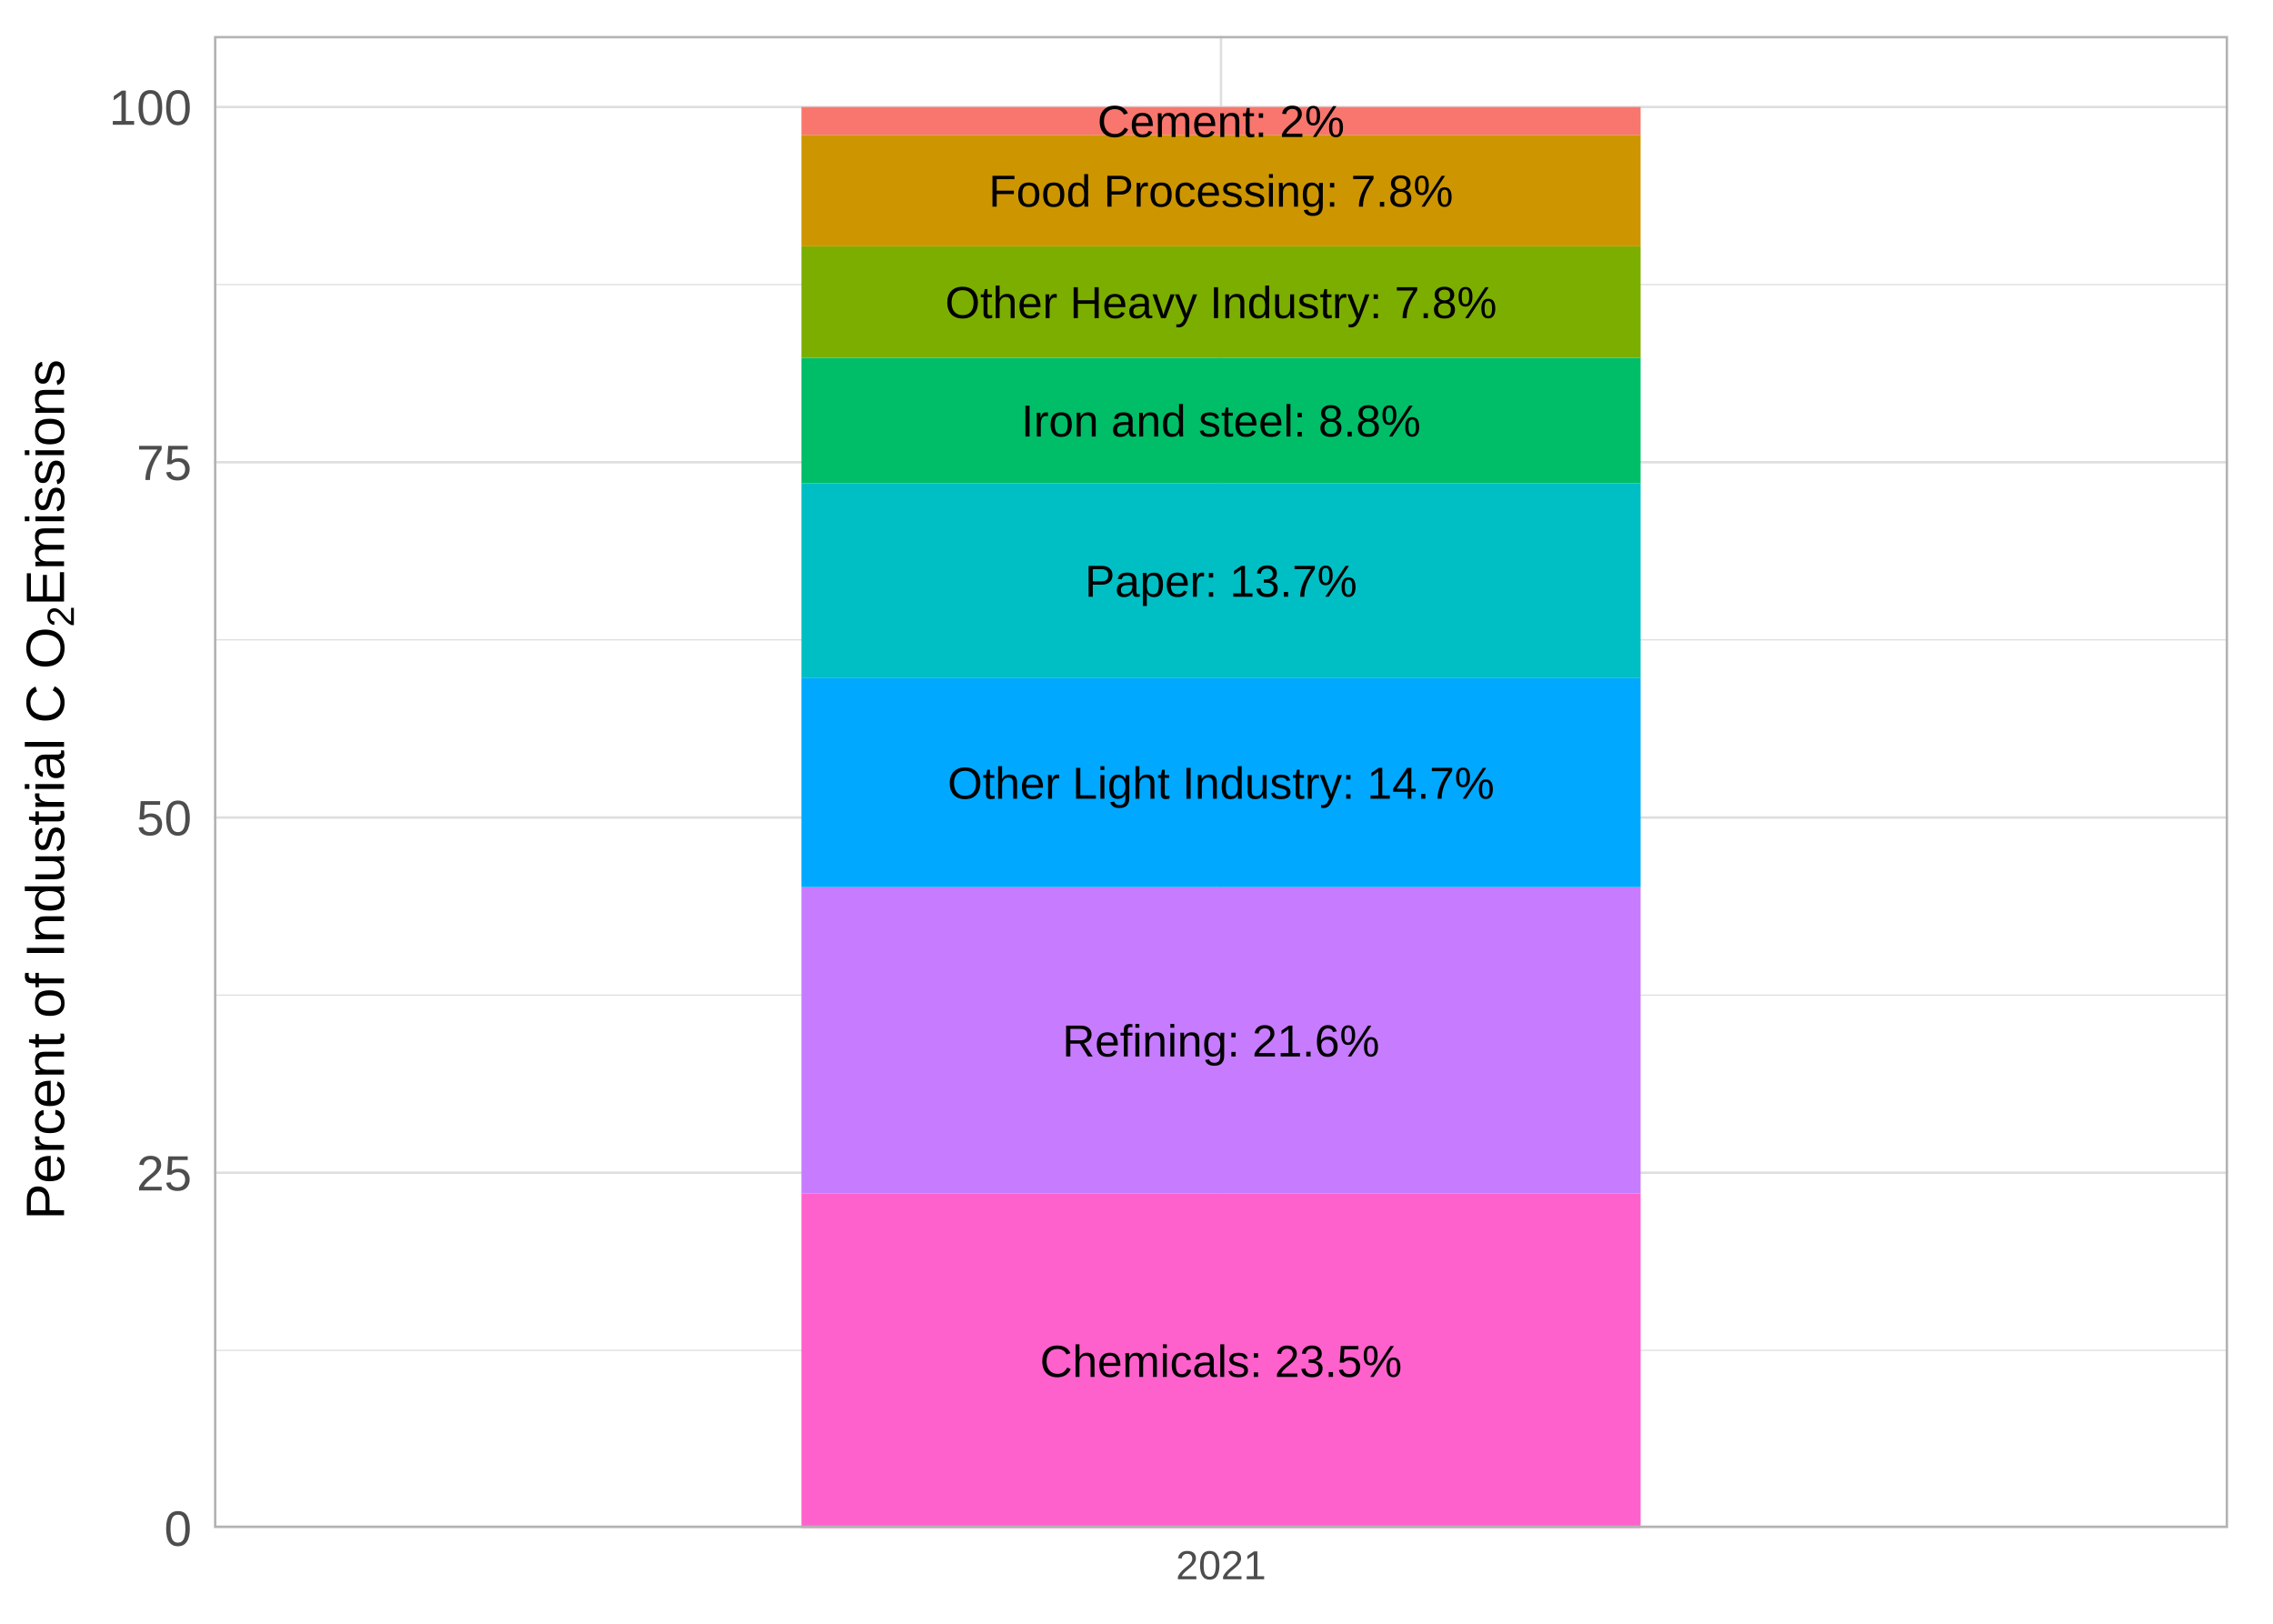
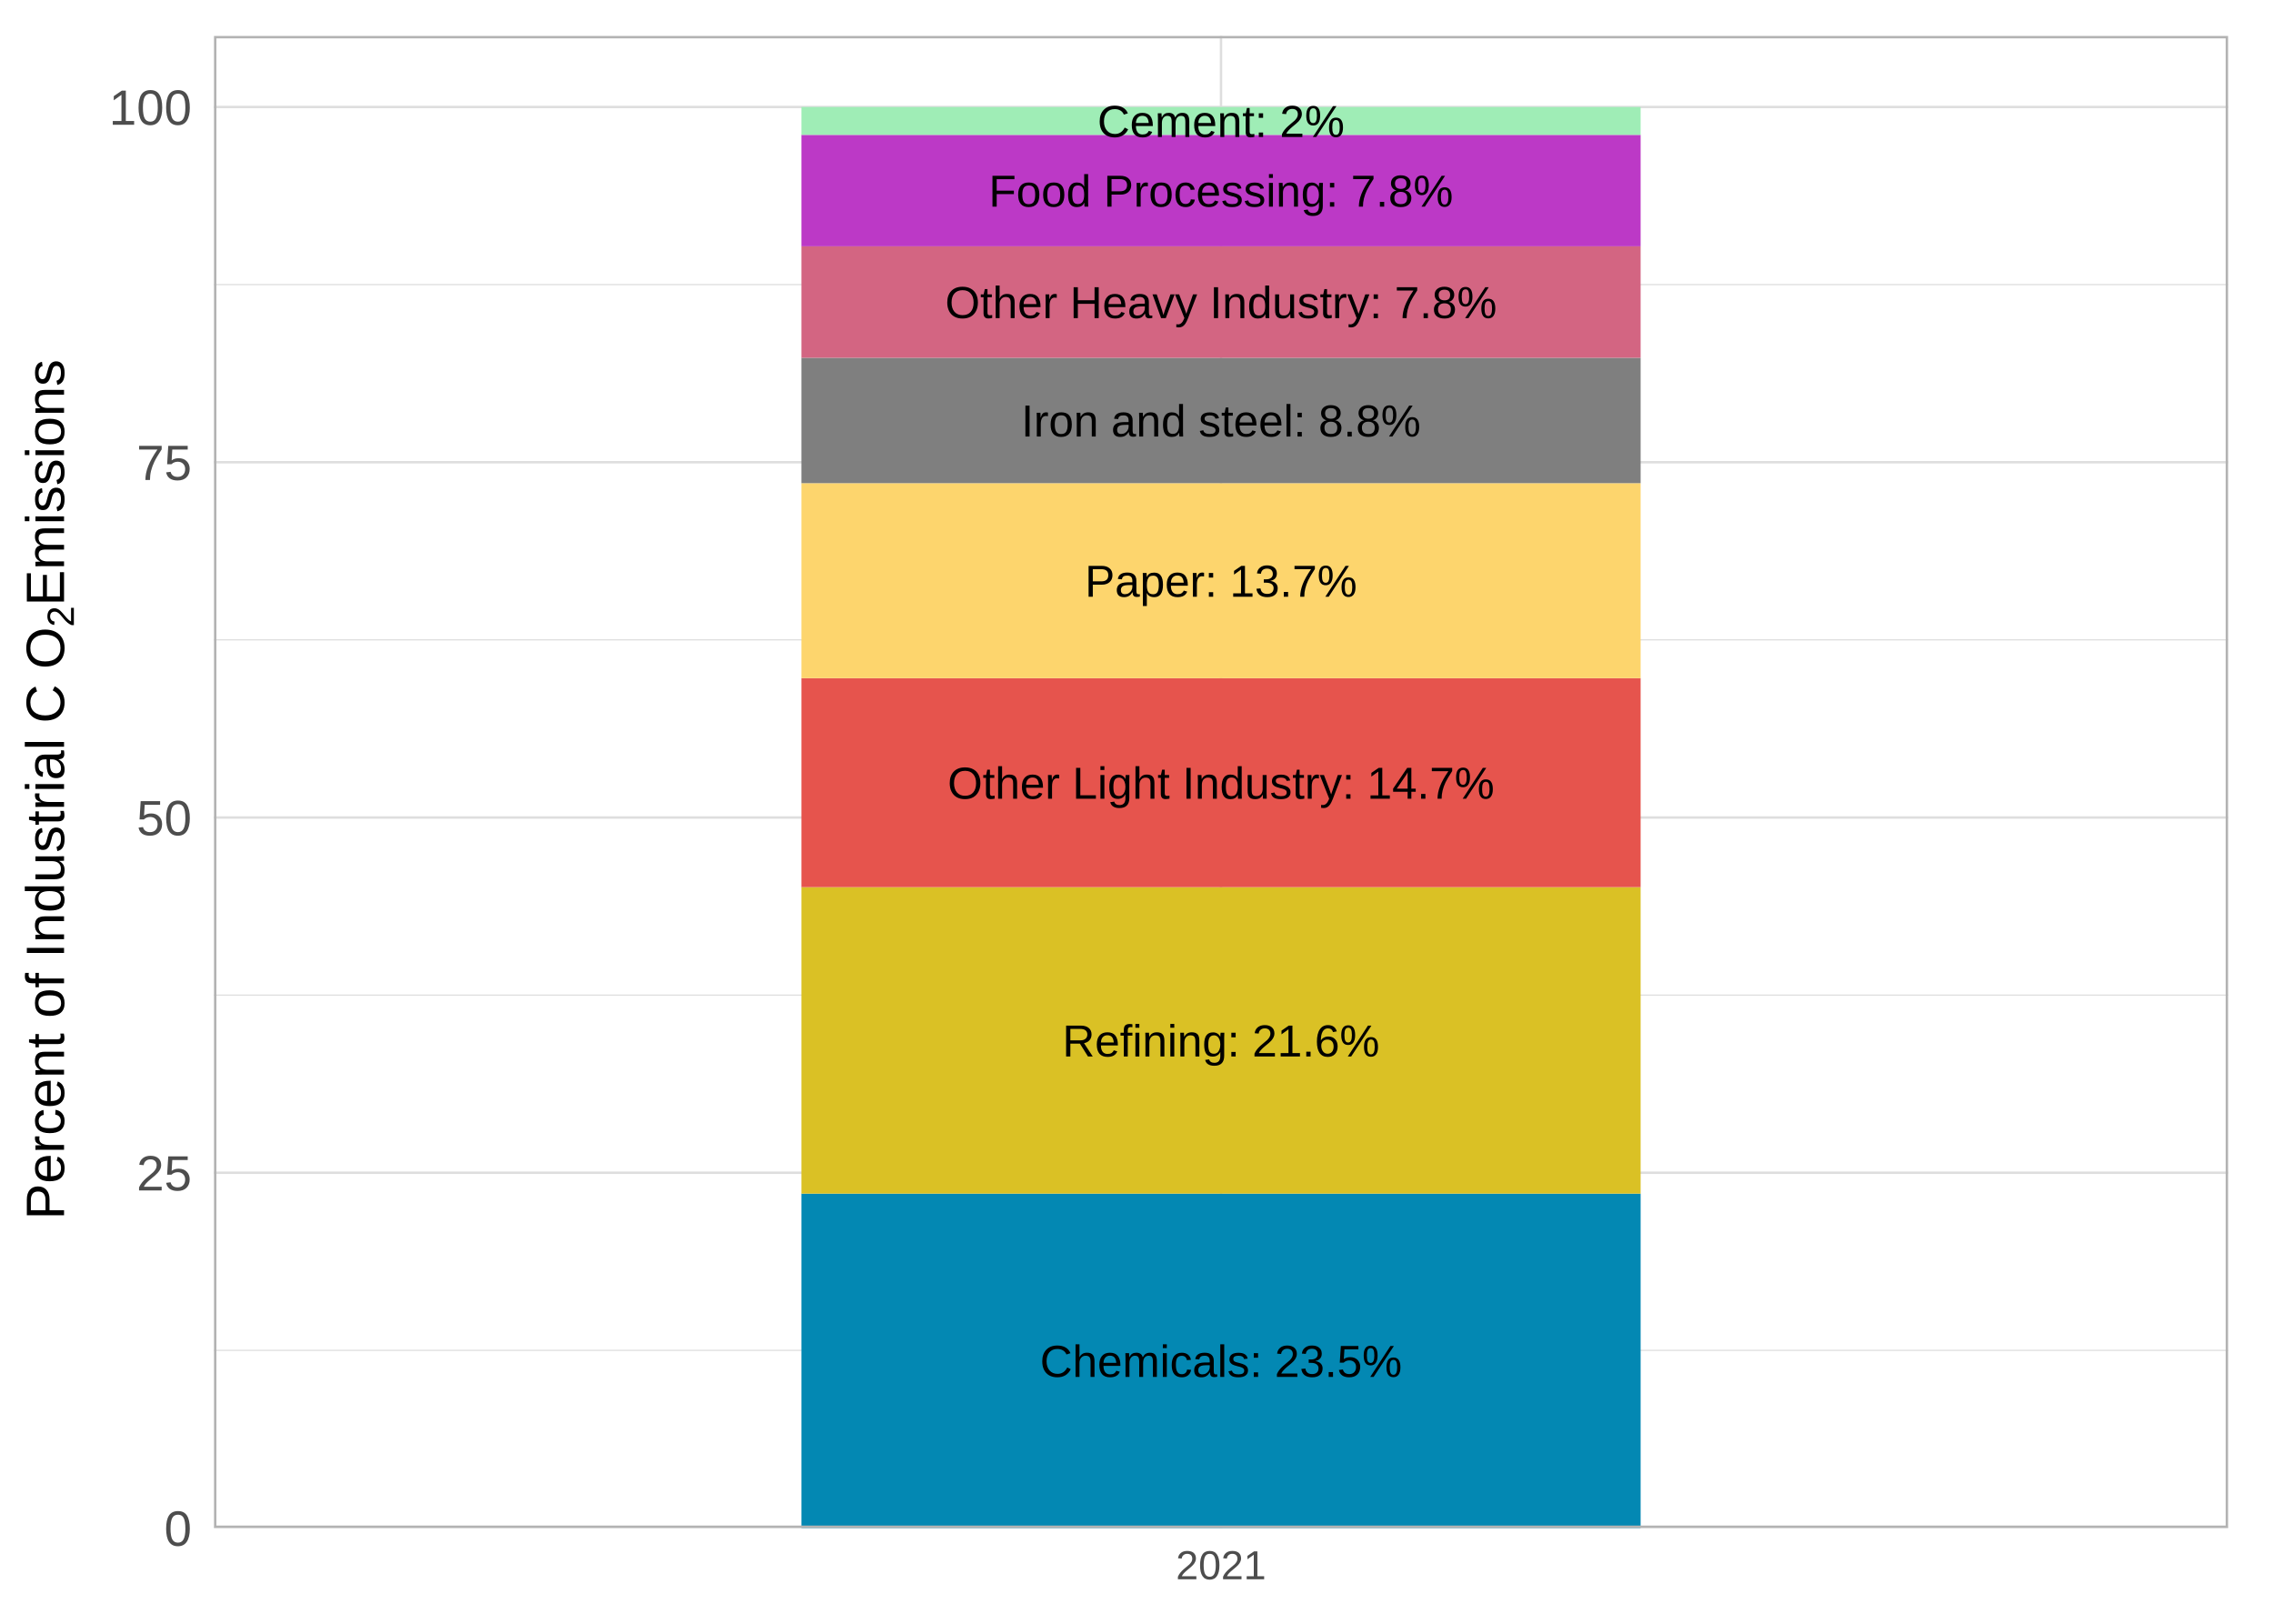
<svg xmlns="http://www.w3.org/2000/svg" class="svglite" width="504.00pt" height="360.00pt" viewBox="0 0 504.00 360.00">
  <defs>
    <style type="text/css">
    .svglite line, .svglite polyline, .svglite polygon, .svglite path, .svglite rect, .svglite circle {
      fill: none;
      stroke: #000000;
      stroke-linecap: round;
      stroke-linejoin: round;
      stroke-miterlimit: 10.00;
    }
    .svglite text {
      white-space: pre;
    }
  </style>
  </defs>
  <rect width="100%" height="100%" style="stroke: none; fill: #FFFFFF;" />
  <defs>
    <clipPath id="cpMC4wMHw1MDQuMDB8MC4wMHwzNjAuMDA=">
      <rect x="0.00" y="0.00" width="504.00" height="360.00" />
    </clipPath>
  </defs>
  <g clip-path="url(#cpMC4wMHw1MDQuMDB8MC4wMHwzNjAuMDA=)">
    <rect x="0.00" y="0" width="504.00" height="360.00" style="stroke-width: 1.07; stroke: #FFFFFF; fill: #FFFFFF;" />
  </g>
  <defs>
    <clipPath id="cpNDcuNDV8NDk0LjA0fDcuOTd8MzM4Ljc3">
      <rect x="47.45" y="7.97" width="446.59" height="330.80" />
    </clipPath>
  </defs>
  <g clip-path="url(#cpNDcuNDV8NDk0LjA0fDcuOTd8MzM4Ljc3)">
    <rect x="47.45" y="7.97" width="446.59" height="330.80" style="stroke-width: 1.07; stroke: none; fill: #FFFFFF;" />
    <polyline points="47.45,299.39 494.04,299.39 " style="stroke-width: 0.27; stroke: #DEDEDE; stroke-linecap: butt;" />
    <polyline points="47.45,220.63 494.04,220.63 " style="stroke-width: 0.27; stroke: #DEDEDE; stroke-linecap: butt;" />
    <polyline points="47.45,141.86 494.04,141.86 " style="stroke-width: 0.27; stroke: #DEDEDE; stroke-linecap: butt;" />
    <polyline points="47.45,63.10 494.04,63.10 " style="stroke-width: 0.27; stroke: #DEDEDE; stroke-linecap: butt;" />
    <polyline points="47.45,338.77 494.04,338.77 " style="stroke-width: 0.53; stroke: #DEDEDE; stroke-linecap: butt;" />
    <polyline points="47.45,260.01 494.04,260.01 " style="stroke-width: 0.53; stroke: #DEDEDE; stroke-linecap: butt;" />
    <polyline points="47.45,181.25 494.04,181.25 " style="stroke-width: 0.53; stroke: #DEDEDE; stroke-linecap: butt;" />
    <polyline points="47.45,102.48 494.04,102.48 " style="stroke-width: 0.53; stroke: #DEDEDE; stroke-linecap: butt;" />
    <polyline points="47.45,23.72 494.04,23.72 " style="stroke-width: 0.53; stroke: #DEDEDE; stroke-linecap: butt;" />
    <polyline points="270.74,338.77 270.74,7.97 " style="stroke-width: 0.53; stroke: #DEDEDE; stroke-linecap: butt;" />
-     <rect x="177.70" y="264.64" width="186.08" height="74.13" style="stroke-width: 1.07; stroke: none; stroke-linecap: butt; stroke-linejoin: miter; fill: #FF61CC;" />
-     <rect x="177.70" y="196.69" width="186.08" height="67.95" style="stroke-width: 1.07; stroke: none; stroke-linecap: butt; stroke-linejoin: miter; fill: #C77CFF;" />
-     <rect x="177.70" y="150.36" width="186.08" height="46.33" style="stroke-width: 1.07; stroke: none; stroke-linecap: butt; stroke-linejoin: miter; fill: #00A9FF;" />
-     <rect x="177.70" y="107.12" width="186.08" height="43.24" style="stroke-width: 1.07; stroke: none; stroke-linecap: butt; stroke-linejoin: miter; fill: #00BFC4;" />
-     <rect x="177.70" y="79.32" width="186.08" height="27.80" style="stroke-width: 1.07; stroke: none; stroke-linecap: butt; stroke-linejoin: miter; fill: #00BE67;" />
-     <rect x="177.70" y="54.61" width="186.08" height="24.71" style="stroke-width: 1.07; stroke: none; stroke-linecap: butt; stroke-linejoin: miter; fill: #7CAE00;" />
-     <rect x="177.70" y="29.90" width="186.08" height="24.71" style="stroke-width: 1.07; stroke: none; stroke-linecap: butt; stroke-linejoin: miter; fill: #CD9600;" />
-     <rect x="177.70" y="23.72" width="186.08" height="6.18" style="stroke-width: 1.07; stroke: none; stroke-linecap: butt; stroke-linejoin: miter; fill: #F8766D;" />
+     <rect x="177.70" y="264.64" width="186.08" height="74.13" style="stroke-width: 1.07; stroke: none; stroke-linecap: butt; stroke-linejoin: miter; fill: #0388B3;" />
+     <rect x="177.70" y="196.69" width="186.08" height="67.95" style="stroke-width: 1.07; stroke: none; stroke-linecap: butt; stroke-linejoin: miter; fill: #DAC125;" />
+     <rect x="177.70" y="150.36" width="186.08" height="46.33" style="stroke-width: 1.07; stroke: none; stroke-linecap: butt; stroke-linejoin: miter; fill: #E6544D;" />
+     <rect x="177.70" y="107.12" width="186.08" height="43.24" style="stroke-width: 1.07; stroke: none; stroke-linecap: butt; stroke-linejoin: miter; fill: #FDD56D;" />
+     <rect x="177.70" y="79.32" width="186.08" height="27.80" style="stroke-width: 1.07; stroke: none; stroke-linecap: butt; stroke-linejoin: miter; fill: #7F7F7F;" />
+     <rect x="177.70" y="54.61" width="186.08" height="24.71" style="stroke-width: 1.07; stroke: none; stroke-linecap: butt; stroke-linejoin: miter; fill: #D36582;" />
+     <rect x="177.70" y="29.90" width="186.08" height="24.71" style="stroke-width: 1.07; stroke: none; stroke-linecap: butt; stroke-linejoin: miter; fill: #BC39C6;" />
+     <rect x="177.70" y="23.72" width="186.08" height="6.18" style="stroke-width: 1.07; stroke: none; stroke-linecap: butt; stroke-linejoin: miter; fill: #9FEDB6;" />
    <text x="270.74" y="305.27" text-anchor="middle" style="font-size: 9.96px; font-family: &quot;Arial&quot;;" textLength="80.21px" lengthAdjust="spacingAndGlyphs">Chemicals: 23.5%</text>
    <text x="270.74" y="234.23" text-anchor="middle" style="font-size: 9.96px; font-family: &quot;Arial&quot;;" textLength="70.27px" lengthAdjust="spacingAndGlyphs">Refining: 21.6%</text>
    <text x="270.74" y="177.09" text-anchor="middle" style="font-size: 9.96px; font-family: &quot;Arial&quot;;" textLength="121.16px" lengthAdjust="spacingAndGlyphs">Other Light Industry: 14.7%</text>
    <text x="270.74" y="132.30" text-anchor="middle" style="font-size: 9.96px; font-family: &quot;Arial&quot;;" textLength="60.31px" lengthAdjust="spacingAndGlyphs">Paper: 13.7%</text>
    <text x="270.74" y="96.78" text-anchor="middle" style="font-size: 9.96px; font-family: &quot;Arial&quot;;" textLength="88.53px" lengthAdjust="spacingAndGlyphs">Iron and steel: 8.8%</text>
    <text x="270.74" y="70.53" text-anchor="middle" style="font-size: 9.96px; font-family: &quot;Arial&quot;;" textLength="122.25px" lengthAdjust="spacingAndGlyphs">Other Heavy Industry: 7.8%</text>
    <text x="270.74" y="45.82" text-anchor="middle" style="font-size: 9.96px; font-family: &quot;Arial&quot;;" textLength="102.90px" lengthAdjust="spacingAndGlyphs">Food Processing: 7.8%</text>
    <text x="270.74" y="30.38" text-anchor="middle" style="font-size: 9.96px; font-family: &quot;Arial&quot;;" textLength="54.76px" lengthAdjust="spacingAndGlyphs">Cement: 2%</text>
    <rect x="47.45" y="7.97" width="446.59" height="330.80" style="stroke-width: 1.07; stroke: #B3B3B3;" />
  </g>
  <g clip-path="url(#cpMC4wMHw1MDQuMDB8MC4wMHwzNjAuMDA=)">
    <text x="42.52" y="342.71" text-anchor="end" style="font-size: 11.00px;fill: #4D4D4D; font-family: &quot;Arial&quot;;" textLength="6.12px" lengthAdjust="spacingAndGlyphs">0</text>
    <text x="42.52" y="263.94" text-anchor="end" style="font-size: 11.00px;fill: #4D4D4D; font-family: &quot;Arial&quot;;" textLength="12.24px" lengthAdjust="spacingAndGlyphs">25</text>
    <text x="42.52" y="185.18" text-anchor="end" style="font-size: 11.00px;fill: #4D4D4D; font-family: &quot;Arial&quot;;" textLength="12.24px" lengthAdjust="spacingAndGlyphs">50</text>
    <text x="42.52" y="106.42" text-anchor="end" style="font-size: 11.00px;fill: #4D4D4D; font-family: &quot;Arial&quot;;" textLength="12.24px" lengthAdjust="spacingAndGlyphs">75</text>
    <text x="42.52" y="27.66" text-anchor="end" style="font-size: 11.00px;fill: #4D4D4D; font-family: &quot;Arial&quot;;" textLength="18.36px" lengthAdjust="spacingAndGlyphs">100</text>
    <text x="270.74" y="350.14" text-anchor="middle" style="font-size: 9.00px;fill: #4D4D4D; font-family: &quot;Arial&quot;;" textLength="20.02px" lengthAdjust="spacingAndGlyphs">2021</text>
    <text transform="translate(14.20,270.42) rotate(-90)" style="font-size: 12.00px; font-family: &quot;Arial&quot;;" textLength="122.07px" lengthAdjust="spacingAndGlyphs">Percent of Industrial C </text>
    <text transform="translate(14.20,148.35) rotate(-90)" style="font-size: 12.00px; font-family: &quot;Arial&quot;;" textLength="9.34px" lengthAdjust="spacingAndGlyphs">O</text>
    <text transform="translate(16.38,139.01) rotate(-90)" style="font-size: 8.40px; font-family: &quot;Arial&quot;;" textLength="4.67px" lengthAdjust="spacingAndGlyphs">2</text>
    <text transform="translate(14.20,134.35) rotate(-90)" style="font-size: 12.00px; font-family: &quot;Arial&quot;;" textLength="58.03px" lengthAdjust="spacingAndGlyphs"> Emissions</text>
  </g>
</svg>
